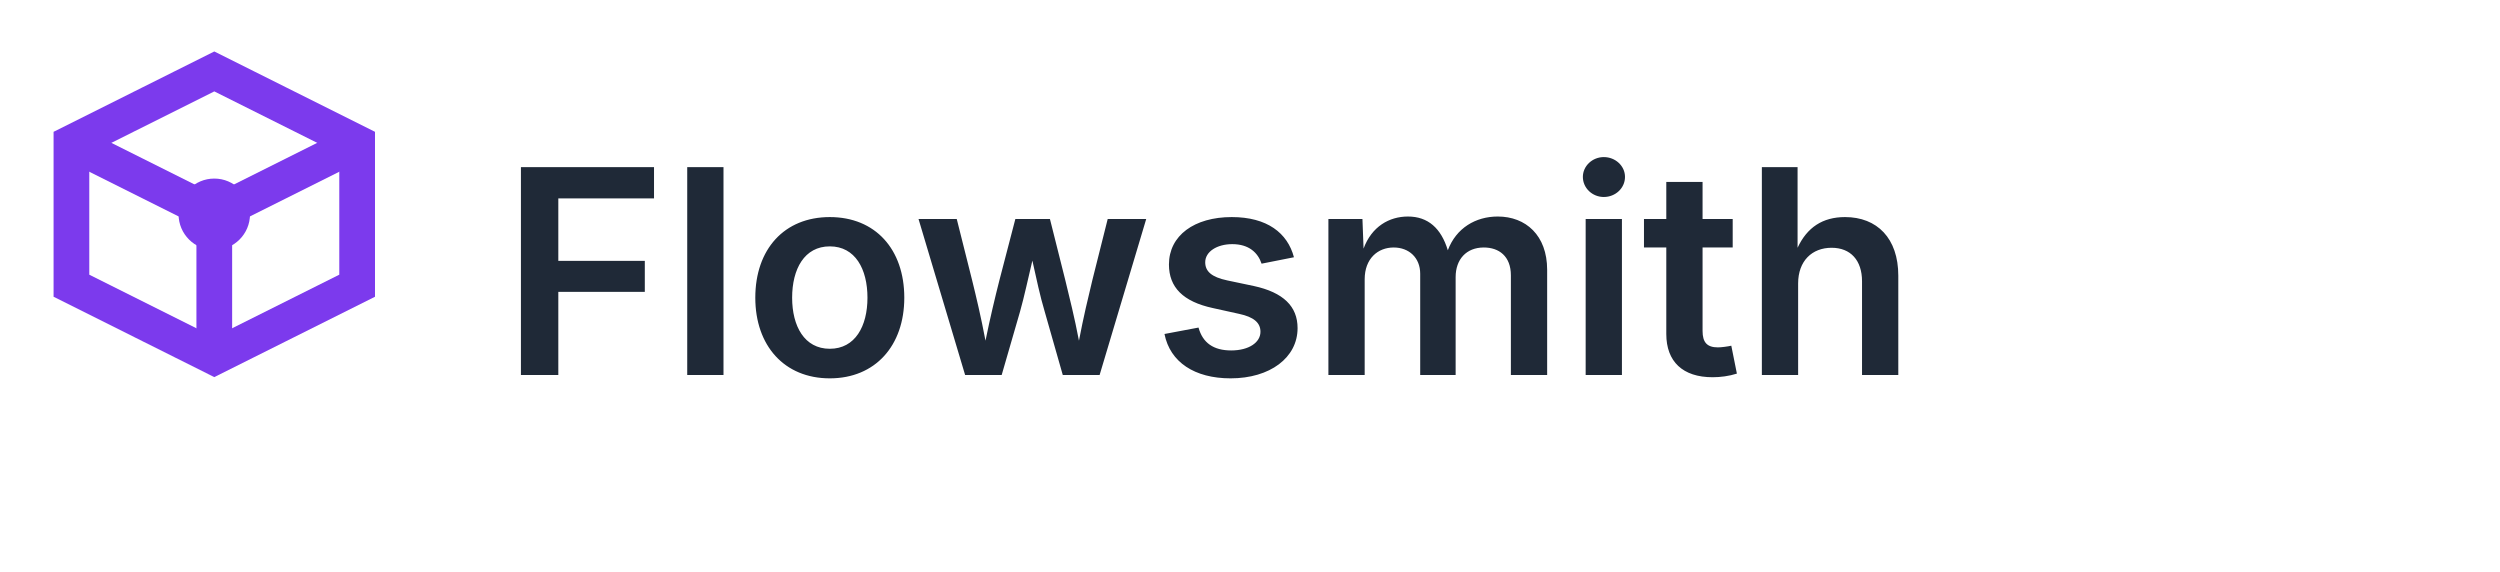
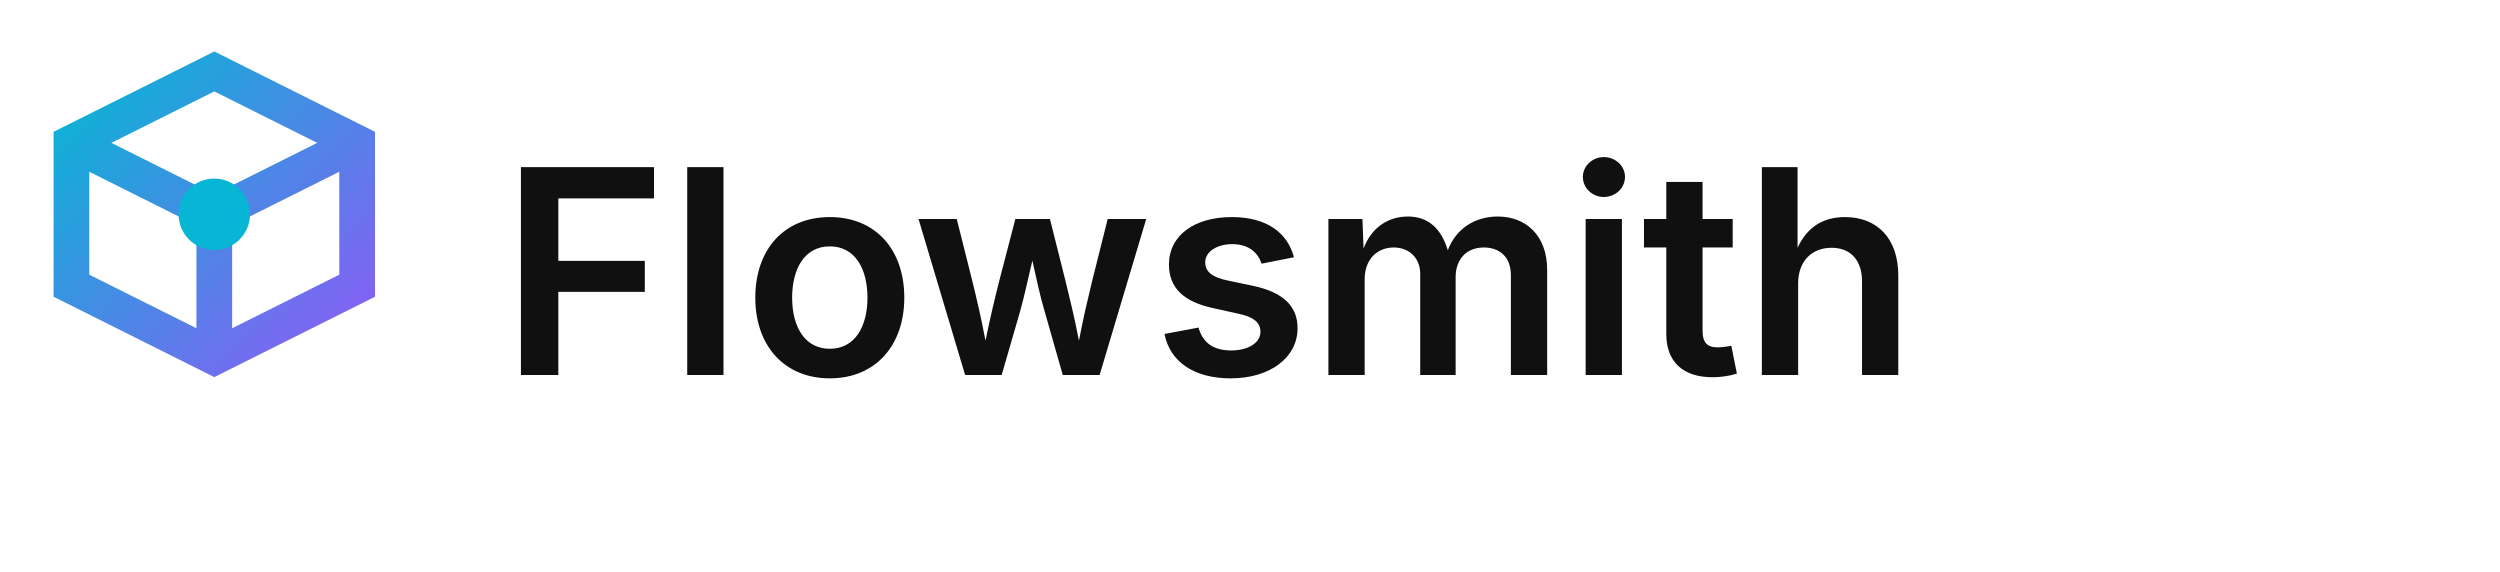
<svg xmlns="http://www.w3.org/2000/svg" width="140" height="32" viewBox="0 0 140 32" fill="none">
-   <path d="M4 8L12 4L20 8V16L12 20L4 16V8Z" stroke="#7C3AED" stroke-width="2" fill="none" />
-   <path d="M12 12L20 8" stroke="#7C3AED" stroke-width="2" />
-   <path d="M12 12V20" stroke="#7C3AED" stroke-width="2" />
-   <path d="M12 12L4 8" stroke="#7C3AED" stroke-width="2" />
-   <circle cx="12" cy="12" r="2" fill="#7C3AED" />
-   <text x="28" y="21" font-family="system-ui, -apple-system, sans-serif" font-size="16" font-weight="600" fill="#1F2937">Flowsmith</text>
+   <defs>
+     <linearGradient id="gradient-light" x1="4" y1="4" x2="20" y2="20" gradientUnits="userSpaceOnUse">
+       <stop offset="0%" stop-color="#06b6d4" />
+       <stop offset="100%" stop-color="#8b5cf6" />
+     </linearGradient>
+   </defs>
+   <path d="M4 8L12 4L20 8V16L12 20L4 16V8Z" stroke="url(#gradient-light)" stroke-width="2" fill="none" />
+   <path d="M12 12L20 8" stroke="url(#gradient-light)" stroke-width="2" />
+   <path d="M12 12V20" stroke="url(#gradient-light)" stroke-width="2" />
+   <path d="M12 12L4 8" stroke="url(#gradient-light)" stroke-width="2" />
+   <circle cx="12" cy="12" r="2" fill="#06b6d4" />
+   <text x="28" y="21" font-family="system-ui, -apple-system, sans-serif" font-size="16" font-weight="600" fill="#101010">Flowsmith</text>
</svg>
